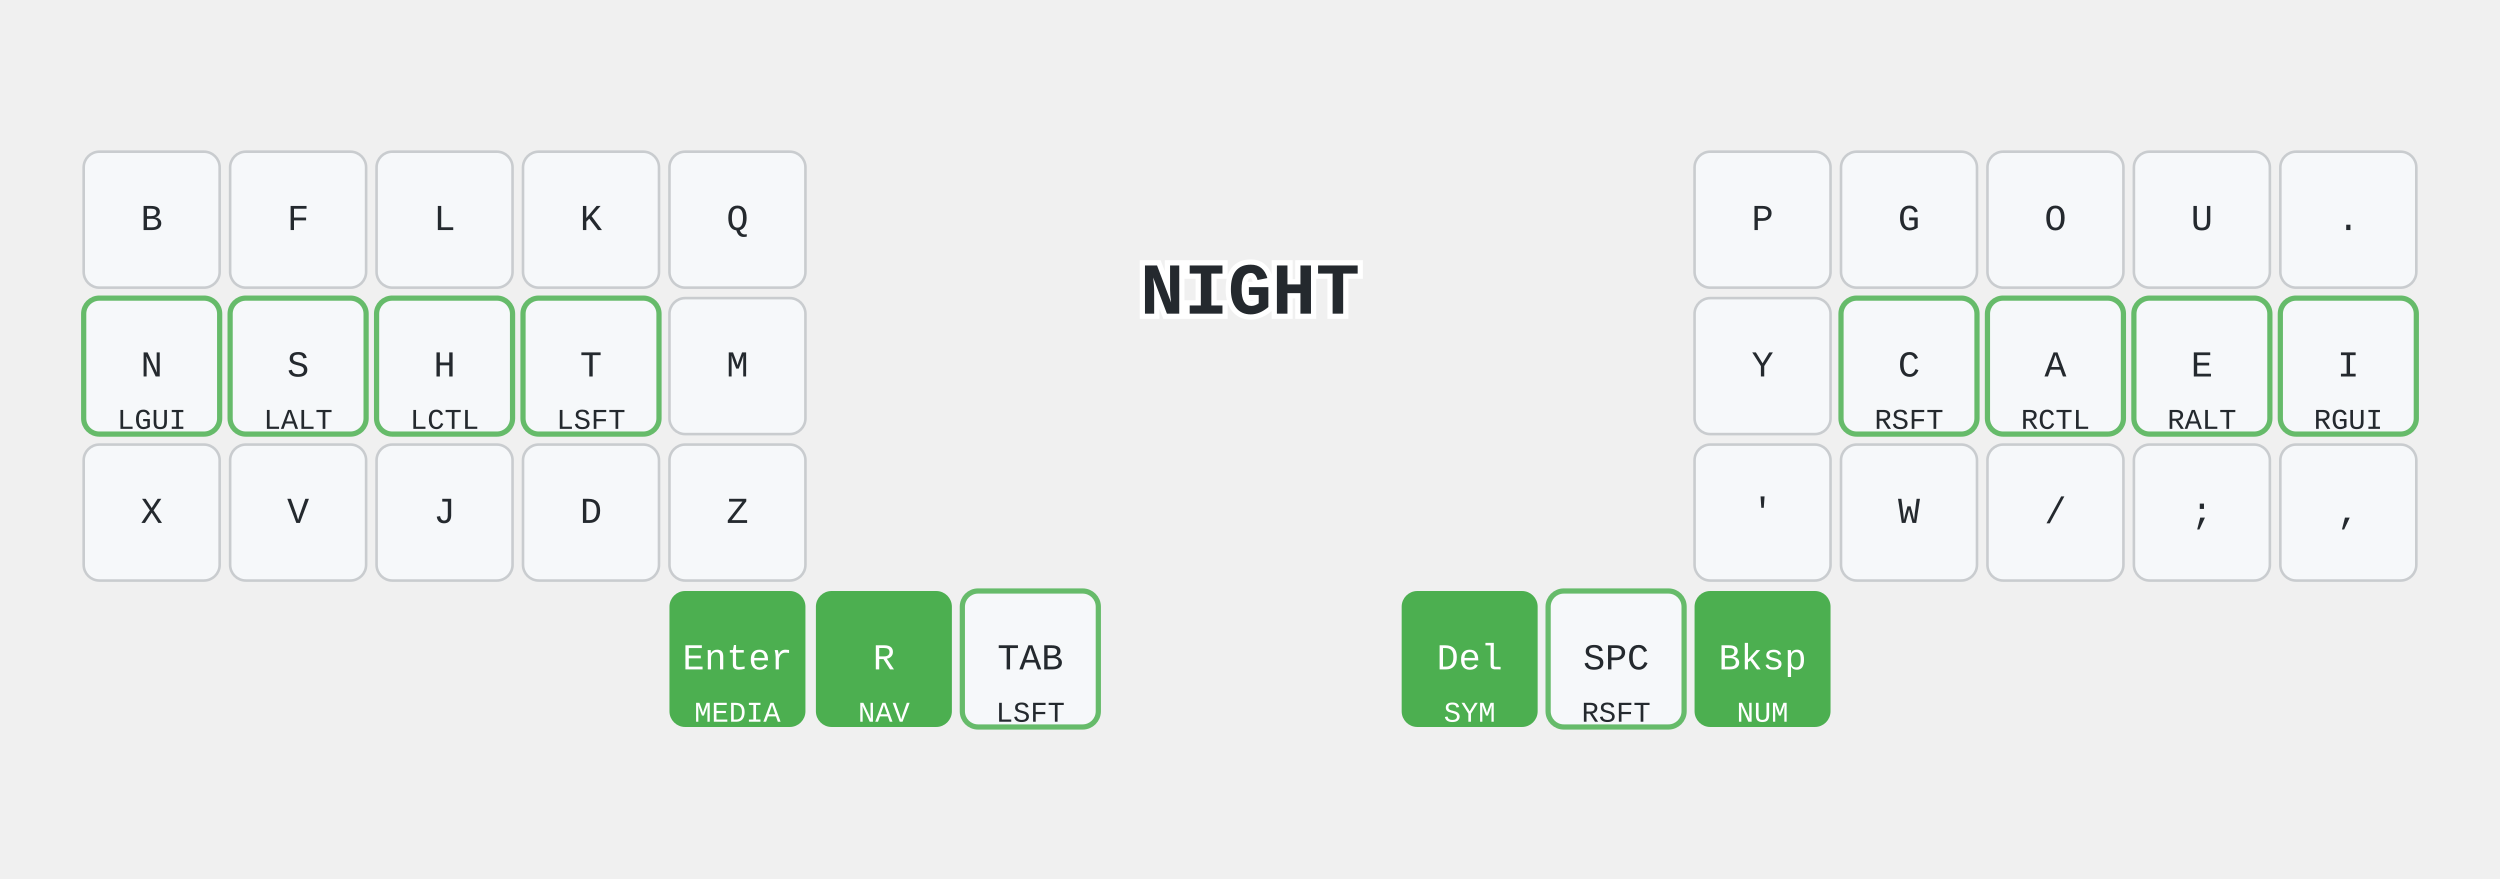
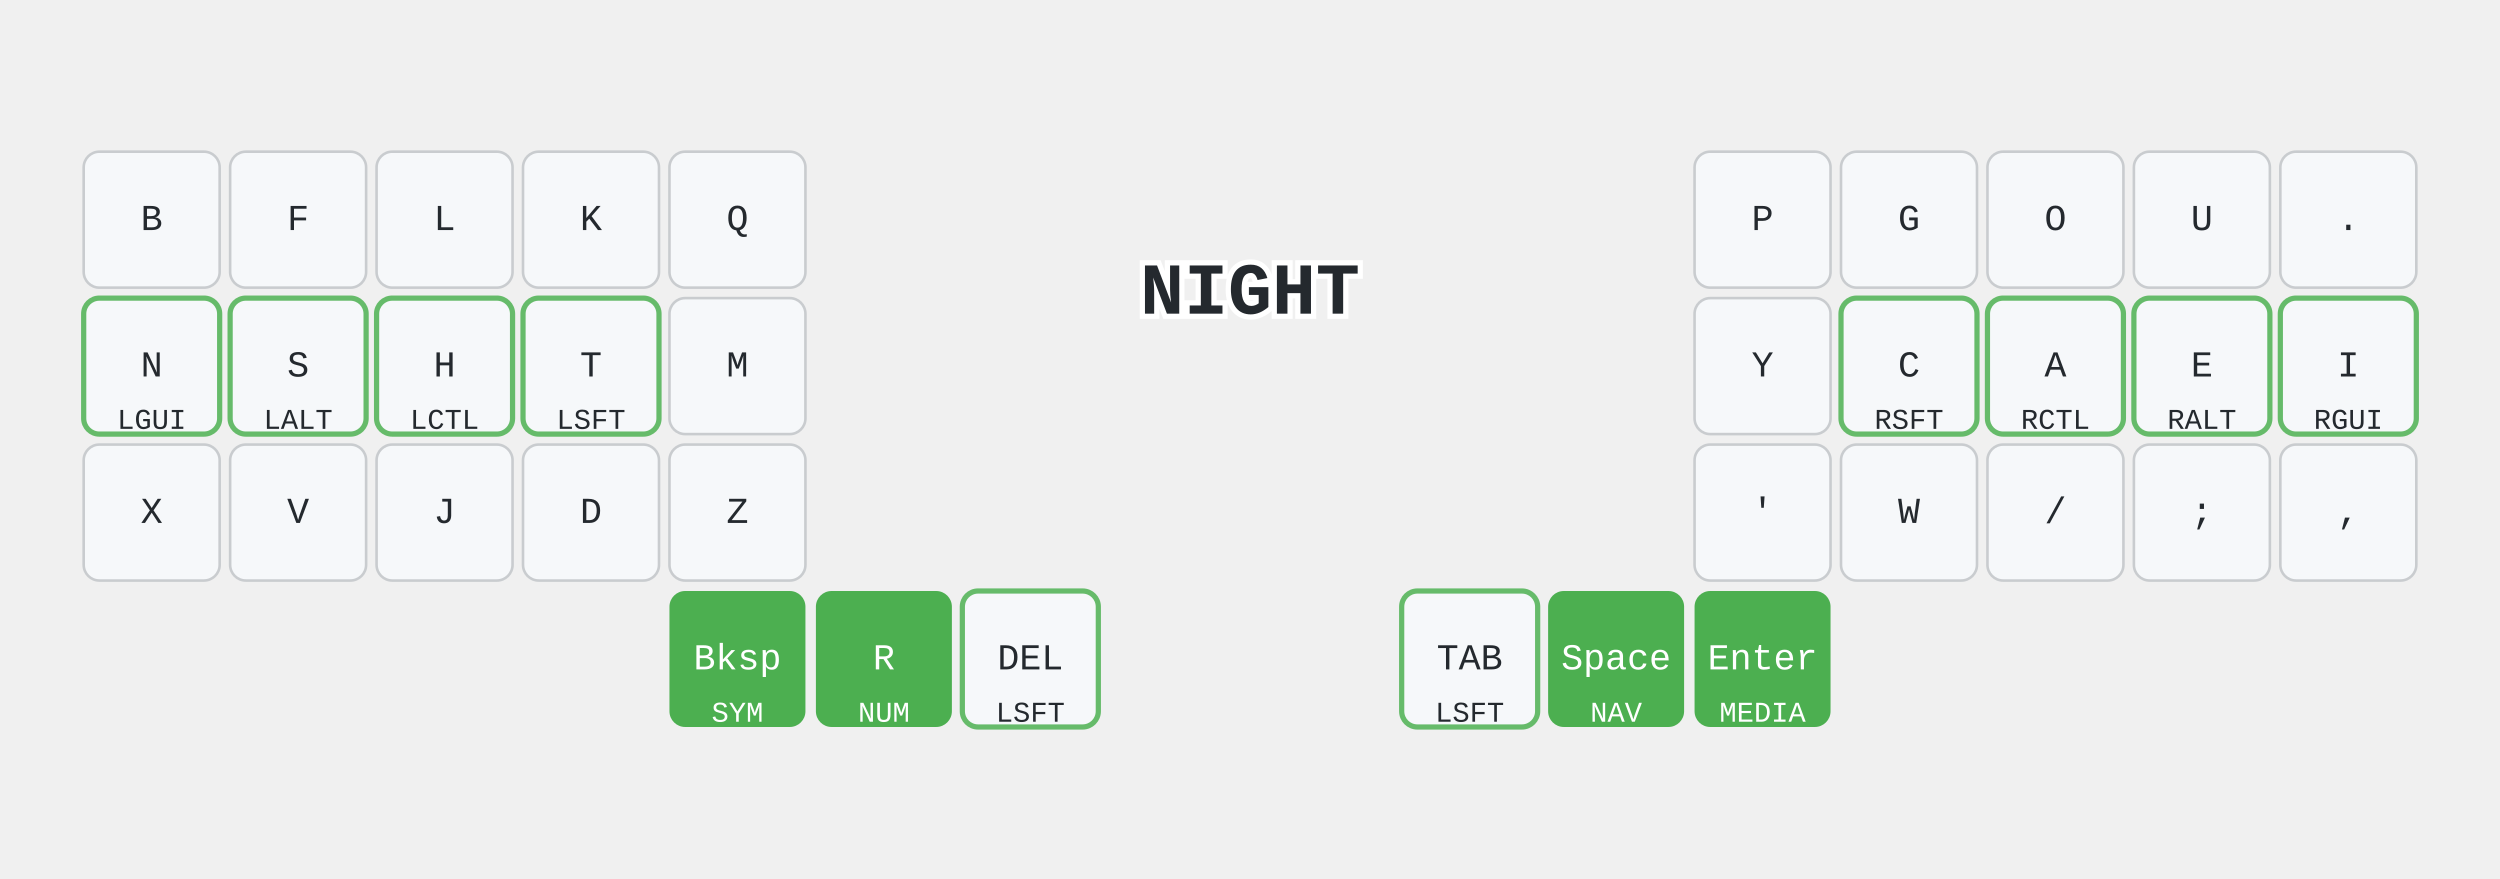
<svg xmlns="http://www.w3.org/2000/svg" width="956" height="336" viewBox="0 0 956 336" class="keymap">
  <style>/* inherit to force styles through use tags */
svg path {
    fill: inherit;
}

/* font and background color specifications */
svg.keymap {
    font-family: SFMono-Regular,Consolas,Liberation Mono,Menlo,monospace;
    font-size: 14px;
    font-kerning: normal;
    text-rendering: optimizeLegibility;
    fill: #24292e;
}

/* default key styling */
rect.key {
    fill: #f6f8fa;
}

rect.key, rect.combo {
    stroke: #c9cccf;
    stroke-width: 1;
}

/* default key side styling, only used is draw_key_sides is set */
rect.side {
    filter: brightness(90%);
}

/* color accent for combo boxes */
rect.combo, rect.combo-separate {
    fill: #cdf;
}

/* color accent for held keys */
rect.held, rect.combo.held {
    fill: #fdd;
}

/* color accent for ghost (optional) keys */
rect.ghost, rect.combo.ghost {
    stroke-dasharray: 4, 4;
    stroke-width: 2;
}

text {
    text-anchor: middle;
    dominant-baseline: middle;
}

/* styling for layer labels */
text.label {
    font-weight: bold;
    text-anchor: start;
    stroke: white;
    stroke-width: 4;
    paint-order: stroke;
}

/* styling for optional footer */
text.footer {
    text-anchor: end;
    dominant-baseline: auto;
    stroke: white;
    stroke-width: 4;
    paint-order: stroke;
}

/* styling for combo tap, and key non-tap label text */
text.combo, text.hold, text.shifted, text.left, text.right {
    font-size: 11px;
}

text.hold {
    text-anchor: middle;
    dominant-baseline: auto;
}

text.shifted {
    text-anchor: middle;
    dominant-baseline: hanging;
}

text.left {
    text-anchor: start;
}

text.right {
    text-anchor: end;
}

text.layer-activator {
    text-decoration: underline;
}

/* styling for hold/shifted label text in combo box */
text.combo.hold, text.combo.shifted, text.combo.left, text.combo.right {
    font-size: 8px;
}

/* lighter symbol for transparent keys */
text.trans {
    fill: #7b7e81;
}

/* styling for combo dendrons */
path.combo {
    stroke-width: 1;
    stroke: gray;
    fill: none;
}

/* Start Tabler Icons Cleanup */
/* cannot use height/width with glyphs */
.icon-tabler &gt; path {
    fill: inherit;
    stroke: inherit;
    stroke-width: 2;
}
/* hide tabler's default box */
.icon-tabler &gt; path[stroke="none"][fill="none"] {
    visibility: hidden;
}
/* End Tabler Icons Cleanup */


    /* Remove underline from layer activator text */
    text.layer-activator {
      text-decoration: none !important;
    }

    /* Remove bold from hold text (layer names on modifier keys) */
    text.hold {
      font-weight: normal !important;
    }

    /* Highlight layer-tap keys with bright green on all BASE layers */
    .layer-NIGHT .keypos-30 rect,
    .layer-NIGHT .keypos-31 rect,
-     .layer-NIGHT .keypos-33 rect,
+     .layer-NIGHT .keypos-34 rect,
    .layer-NIGHT .keypos-35 rect {
      fill: #4CAF50 !important;
      stroke: none !important;
      opacity: 1 !important;
    }
    .layer-NIGHT .keypos-30 text,
    .layer-NIGHT .keypos-31 text,
-     .layer-NIGHT .keypos-33 text,
+     .layer-NIGHT .keypos-34 text,
    .layer-NIGHT .keypos-35 text {
      fill: white !important;
    }

    /* Highlight home row mods and mod-tap keys with lighter green stroke on all BASE layers */
    .layer-NIGHT .keypos-10 rect,
    .layer-NIGHT .keypos-11 rect,
    .layer-NIGHT .keypos-12 rect,
    .layer-NIGHT .keypos-13 rect,
    .layer-NIGHT .keypos-16 rect,
    .layer-NIGHT .keypos-17 rect,
    .layer-NIGHT .keypos-18 rect,
    .layer-NIGHT .keypos-19 rect,
    .layer-NIGHT .keypos-32 rect,
-     .layer-NIGHT .keypos-34 rect {
+     .layer-NIGHT .keypos-33 rect {
      stroke: #66BB6A !important;
      stroke-width: 2 !important;
    }

    /* On other layers, highlight the key that keeps you on that layer */
-     .layer-MEDIA .keypos-30 rect,
-     .layer-NAV .keypos-31 rect,
-     .layer-SYM .keypos-33 rect,
-     .layer-NUM .keypos-35 rect {
+     .layer-SYM_NIGHT .keypos-30 rect,
+     .layer-NUM_NIGHT .keypos-31 rect,
+     .layer-NAV_NIGHT .keypos-34 rect,
+     .layer-MEDIA_NIGHT .keypos-35 rect {
      fill: #FF9800 !important;
      stroke: none !important;
    }
-     .layer-MEDIA .keypos-30 text,
-     .layer-NAV .keypos-31 text,
-     .layer-SYM .keypos-33 text,
-     .layer-NUM .keypos-35 text {
+     .layer-SYM_NIGHT .keypos-30 text,
+     .layer-NUM_NIGHT .keypos-31 text,
+     .layer-NAV_NIGHT .keypos-34 text,
+     .layer-MEDIA_NIGHT .keypos-35 text {
      fill: white !important;
    }


    /* Make sure ghost keys (on other layers) are clearly different */
    .key.ghost rect {
      opacity: 0.3 !important;
    }
</style>
  <g transform="translate(30, 0)" class="layer-NIGHT">
    <text x="448" y="112" class="label" id="NIGHT" text-anchor="middle" dominant-baseline="middle" font-size="28" style="text-anchor: middle; dominant-baseline: middle;">NIGHT</text>
    <g transform="translate(0, 56)">
      <g transform="translate(28, 28)" class="key keypos-0">
        <rect rx="6" ry="6" x="-26" y="-26" width="52" height="52" class="key" />
        <text x="0" y="0" class="key tap">B</text>
      </g>
      <g transform="translate(84, 28)" class="key keypos-1">
        <rect rx="6" ry="6" x="-26" y="-26" width="52" height="52" class="key" />
        <text x="0" y="0" class="key tap">F</text>
      </g>
      <g transform="translate(140, 28)" class="key keypos-2">
        <rect rx="6" ry="6" x="-26" y="-26" width="52" height="52" class="key" />
        <text x="0" y="0" class="key tap">L</text>
      </g>
      <g transform="translate(196, 28)" class="key keypos-3">
        <rect rx="6" ry="6" x="-26" y="-26" width="52" height="52" class="key" />
        <text x="0" y="0" class="key tap">K</text>
      </g>
      <g transform="translate(252, 28)" class="key keypos-4">
        <rect rx="6" ry="6" x="-26" y="-26" width="52" height="52" class="key" />
        <text x="0" y="0" class="key tap">Q</text>
      </g>
      <g transform="translate(644, 28)" class="key keypos-5">
        <rect rx="6" ry="6" x="-26" y="-26" width="52" height="52" class="key" />
        <text x="0" y="0" class="key tap">P</text>
      </g>
      <g transform="translate(700, 28)" class="key keypos-6">
        <rect rx="6" ry="6" x="-26" y="-26" width="52" height="52" class="key" />
        <text x="0" y="0" class="key tap">G</text>
      </g>
      <g transform="translate(756, 28)" class="key keypos-7">
        <rect rx="6" ry="6" x="-26" y="-26" width="52" height="52" class="key" />
        <text x="0" y="0" class="key tap">O</text>
      </g>
      <g transform="translate(812, 28)" class="key keypos-8">
        <rect rx="6" ry="6" x="-26" y="-26" width="52" height="52" class="key" />
        <text x="0" y="0" class="key tap">U</text>
      </g>
      <g transform="translate(868, 28)" class="key keypos-9">
        <rect rx="6" ry="6" x="-26" y="-26" width="52" height="52" class="key" />
        <text x="0" y="0" class="key tap">.</text>
      </g>
      <g transform="translate(28, 84)" class="key keypos-10">
        <rect rx="6" ry="6" x="-26" y="-26" width="52" height="52" class="key" />
        <text x="0" y="0" class="key tap">N</text>
        <text x="0" y="24" class="key hold">LGUI</text>
      </g>
      <g transform="translate(84, 84)" class="key keypos-11">
        <rect rx="6" ry="6" x="-26" y="-26" width="52" height="52" class="key" />
        <text x="0" y="0" class="key tap">S</text>
        <text x="0" y="24" class="key hold">LALT</text>
      </g>
      <g transform="translate(140, 84)" class="key keypos-12">
        <rect rx="6" ry="6" x="-26" y="-26" width="52" height="52" class="key" />
        <text x="0" y="0" class="key tap">H</text>
        <text x="0" y="24" class="key hold">LCTL</text>
      </g>
      <g transform="translate(196, 84)" class="key keypos-13">
        <rect rx="6" ry="6" x="-26" y="-26" width="52" height="52" class="key" />
        <text x="0" y="0" class="key tap">T</text>
        <text x="0" y="24" class="key hold">LSFT</text>
      </g>
      <g transform="translate(252, 84)" class="key keypos-14">
        <rect rx="6" ry="6" x="-26" y="-26" width="52" height="52" class="key" />
        <text x="0" y="0" class="key tap">M</text>
      </g>
      <g transform="translate(644, 84)" class="key keypos-15">
        <rect rx="6" ry="6" x="-26" y="-26" width="52" height="52" class="key" />
        <text x="0" y="0" class="key tap">Y</text>
      </g>
      <g transform="translate(700, 84)" class="key keypos-16">
        <rect rx="6" ry="6" x="-26" y="-26" width="52" height="52" class="key" />
        <text x="0" y="0" class="key tap">C</text>
        <text x="0" y="24" class="key hold">RSFT</text>
      </g>
      <g transform="translate(756, 84)" class="key keypos-17">
        <rect rx="6" ry="6" x="-26" y="-26" width="52" height="52" class="key" />
        <text x="0" y="0" class="key tap">A</text>
        <text x="0" y="24" class="key hold">RCTL</text>
      </g>
      <g transform="translate(812, 84)" class="key keypos-18">
        <rect rx="6" ry="6" x="-26" y="-26" width="52" height="52" class="key" />
        <text x="0" y="0" class="key tap">E</text>
        <text x="0" y="24" class="key hold">RALT</text>
      </g>
      <g transform="translate(868, 84)" class="key keypos-19">
        <rect rx="6" ry="6" x="-26" y="-26" width="52" height="52" class="key" />
        <text x="0" y="0" class="key tap">I</text>
        <text x="0" y="24" class="key hold">RGUI</text>
      </g>
      <g transform="translate(28, 140)" class="key keypos-20">
        <rect rx="6" ry="6" x="-26" y="-26" width="52" height="52" class="key" />
        <text x="0" y="0" class="key tap">X</text>
      </g>
      <g transform="translate(84, 140)" class="key keypos-21">
        <rect rx="6" ry="6" x="-26" y="-26" width="52" height="52" class="key" />
        <text x="0" y="0" class="key tap">V</text>
      </g>
      <g transform="translate(140, 140)" class="key keypos-22">
        <rect rx="6" ry="6" x="-26" y="-26" width="52" height="52" class="key" />
        <text x="0" y="0" class="key tap">J</text>
      </g>
      <g transform="translate(196, 140)" class="key keypos-23">
        <rect rx="6" ry="6" x="-26" y="-26" width="52" height="52" class="key" />
        <text x="0" y="0" class="key tap">D</text>
      </g>
      <g transform="translate(252, 140)" class="key keypos-24">
        <rect rx="6" ry="6" x="-26" y="-26" width="52" height="52" class="key" />
        <text x="0" y="0" class="key tap">Z</text>
      </g>
      <g transform="translate(644, 140)" class="key keypos-25">
        <rect rx="6" ry="6" x="-26" y="-26" width="52" height="52" class="key" />
        <text x="0" y="0" class="key tap">'</text>
      </g>
      <g transform="translate(700, 140)" class="key keypos-26">
        <rect rx="6" ry="6" x="-26" y="-26" width="52" height="52" class="key" />
        <text x="0" y="0" class="key tap">W</text>
      </g>
      <g transform="translate(756, 140)" class="key keypos-27">
        <rect rx="6" ry="6" x="-26" y="-26" width="52" height="52" class="key" />
        <text x="0" y="0" class="key tap">/</text>
      </g>
      <g transform="translate(812, 140)" class="key keypos-28">
        <rect rx="6" ry="6" x="-26" y="-26" width="52" height="52" class="key" />
        <text x="0" y="0" class="key tap">;</text>
      </g>
      <g transform="translate(868, 140)" class="key keypos-29">
        <rect rx="6" ry="6" x="-26" y="-26" width="52" height="52" class="key" />
        <text x="0" y="0" class="key tap">,</text>
      </g>
      <g transform="translate(252, 196)" class="key keypos-30">
        <rect rx="6" ry="6" x="-26" y="-26" width="52" height="52" class="key" />
+         <text x="0" y="0" class="key tap">Bksp</text>
+         <text x="0" y="24" class="key hold">SYM</text>
+       </g>
+       <g transform="translate(308, 196)" class="key keypos-31">
+         <rect rx="6" ry="6" x="-26" y="-26" width="52" height="52" class="key" />
+         <text x="0" y="0" class="key tap">R</text>
+         <text x="0" y="24" class="key hold">NUM</text>
+       </g>
+       <g transform="translate(364, 196)" class="key keypos-32">
+         <rect rx="6" ry="6" x="-26" y="-26" width="52" height="52" class="key" />
+         <text x="0" y="0" class="key tap">DEL</text>
+         <text x="0" y="24" class="key hold">LSFT</text>
+       </g>
+       <g transform="translate(532, 196)" class="key keypos-33">
+         <rect rx="6" ry="6" x="-26" y="-26" width="52" height="52" class="key" />
+         <text x="0" y="0" class="key tap">TAB</text>
+         <text x="0" y="24" class="key hold">LSFT</text>
+       </g>
+       <g transform="translate(588, 196)" class="key keypos-34">
+         <rect rx="6" ry="6" x="-26" y="-26" width="52" height="52" class="key" />
+         <text x="0" y="0" class="key tap">Space</text>
+         <text x="0" y="24" class="key hold">NAV</text>
+       </g>
+       <g transform="translate(644, 196)" class="key keypos-35">
+         <rect rx="6" ry="6" x="-26" y="-26" width="52" height="52" class="key" />
        <text x="0" y="0" class="key tap">Enter</text>
        <text x="0" y="24" class="key hold">MEDIA</text>
-       </g>
-       <g transform="translate(308, 196)" class="key keypos-31">
-         <rect rx="6" ry="6" x="-26" y="-26" width="52" height="52" class="key" />
-         <text x="0" y="0" class="key tap">R</text>
-         <text x="0" y="24" class="key hold">NAV</text>
-       </g>
-       <g transform="translate(364, 196)" class="key keypos-32">
-         <rect rx="6" ry="6" x="-26" y="-26" width="52" height="52" class="key" />
-         <text x="0" y="0" class="key tap">TAB</text>
-         <text x="0" y="24" class="key hold">LSFT</text>
-       </g>
-       <g transform="translate(532, 196)" class="key keypos-33">
-         <rect rx="6" ry="6" x="-26" y="-26" width="52" height="52" class="key" />
-         <text x="0" y="0" class="key tap">Del</text>
-         <text x="0" y="24" class="key hold">SYM</text>
-       </g>
-       <g transform="translate(588, 196)" class="key keypos-34">
-         <rect rx="6" ry="6" x="-26" y="-26" width="52" height="52" class="key" />
-         <text x="0" y="0" class="key tap">SPC</text>
-         <text x="0" y="24" class="key hold">RSFT</text>
-       </g>
-       <g transform="translate(644, 196)" class="key keypos-35">
-         <rect rx="6" ry="6" x="-26" y="-26" width="52" height="52" class="key" />
-         <text x="0" y="0" class="key tap">Bksp</text>
-         <text x="0" y="24" class="key hold">NUM</text>
      </g>
    </g>
  </g>
</svg>
